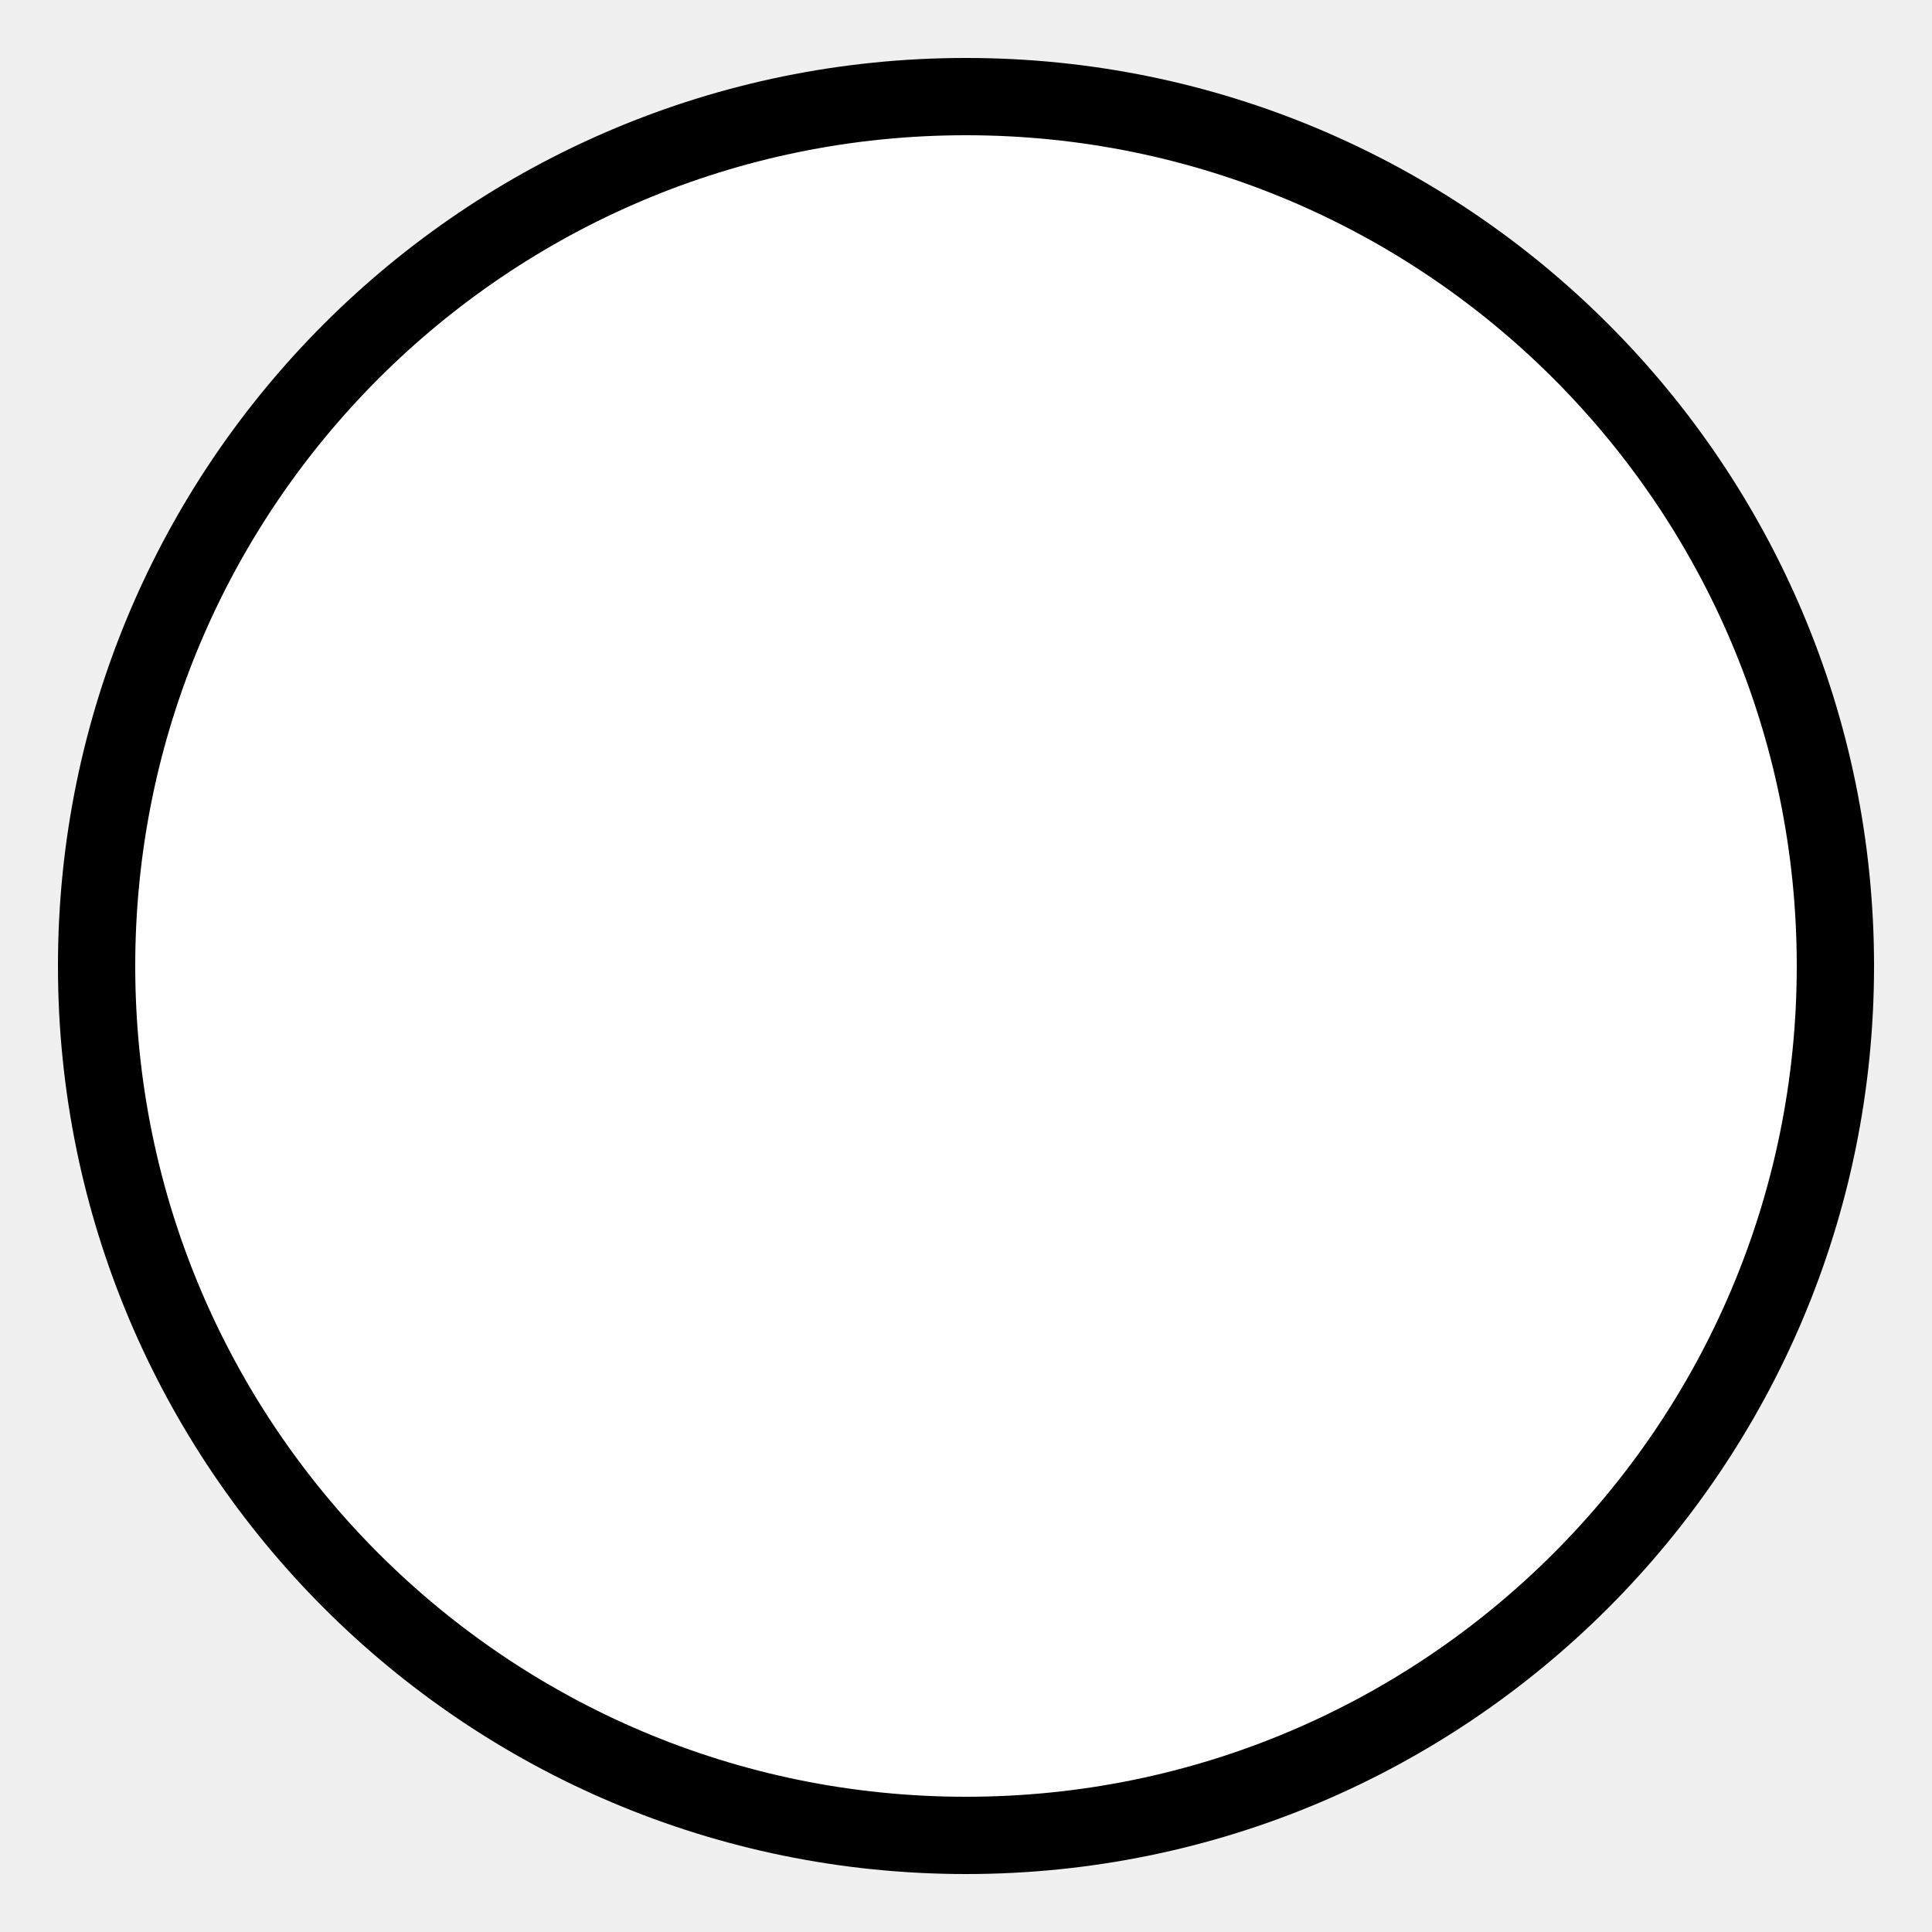
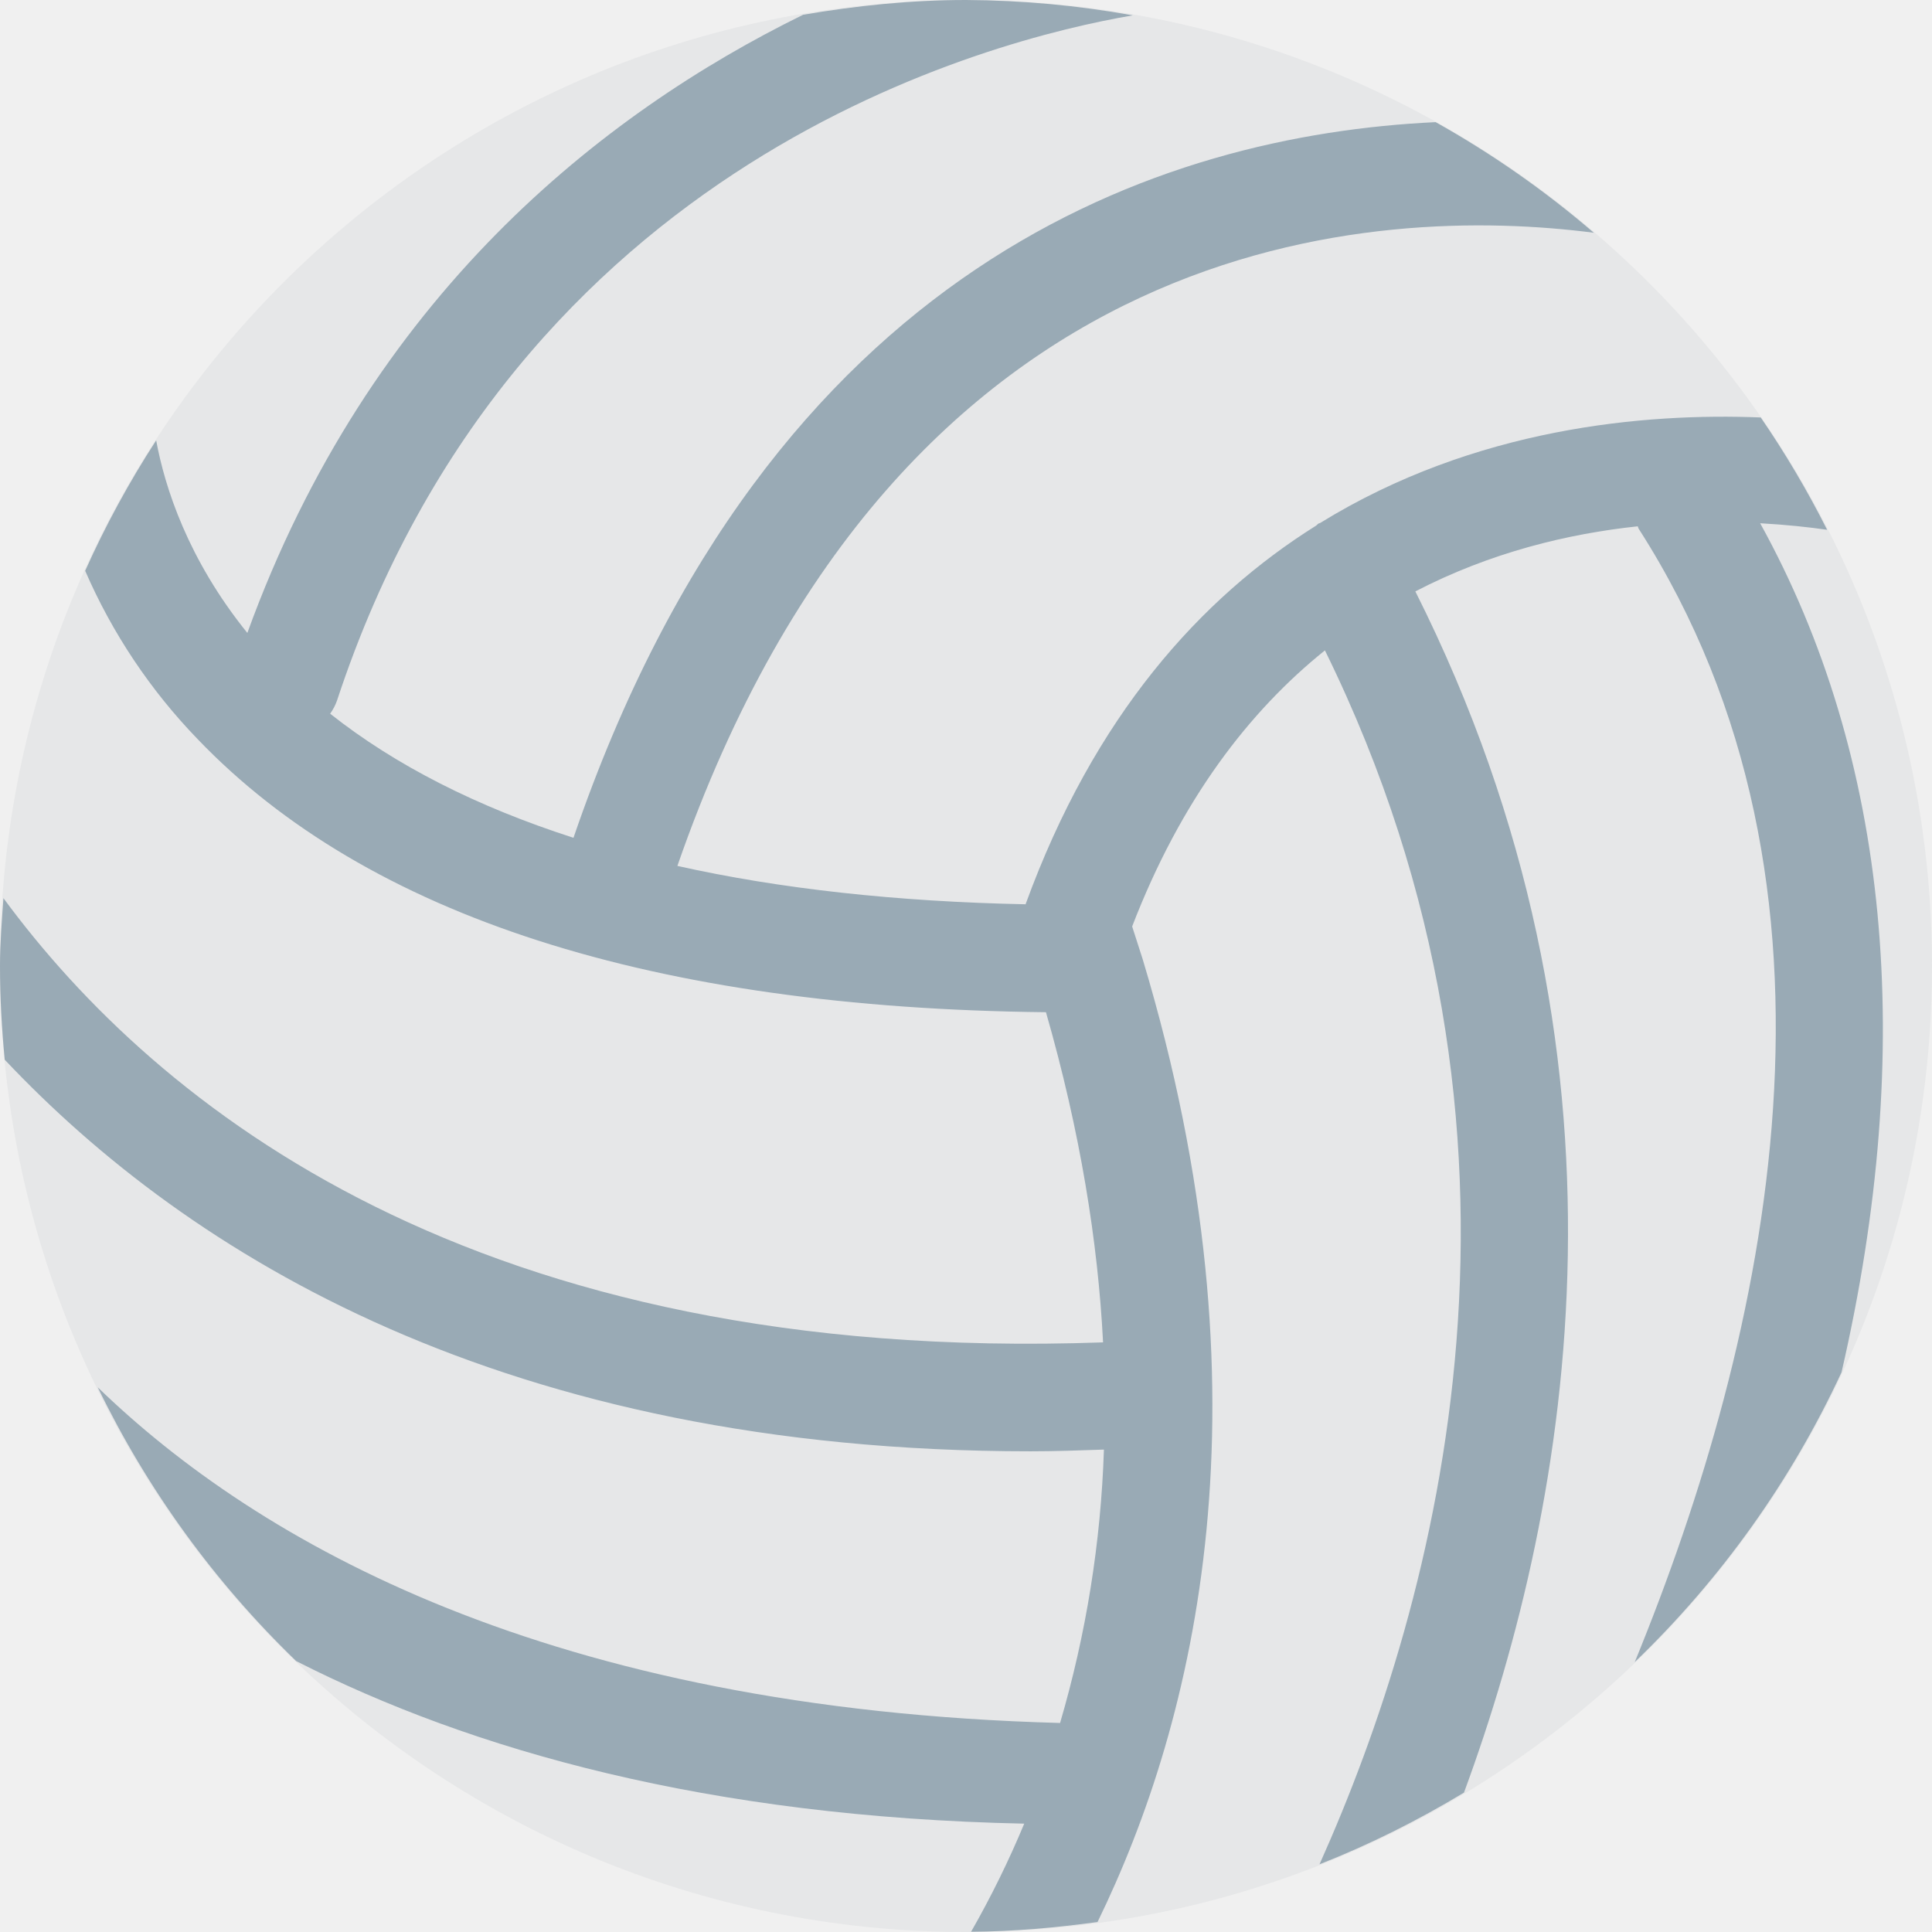
- <svg xmlns="http://www.w3.org/2000/svg" viewBox="0 0 100 100">
-   <circle cx="50" cy="50" r="45" stroke="black" stroke-width="4" fill="white" />
-   <path d="M 50 5 A 45 45 0 0 1 95 50" stroke="black" stroke-width="3" fill="none" />
-   <path d="M 50 95 A 45 45 0 0 1 5 50" stroke="black" stroke-width="3" fill="none" />
-   <path d="M 5 50 A 45 45 0 0 1 50 5" stroke="black" stroke-width="3" fill="none" />
+ <svg xmlns="http://www.w3.org/2000/svg" width="800px" height="800px" viewBox="0 0 36 36" aria-hidden="true" role="img" class="iconify iconify--twemoji" preserveAspectRatio="xMidYMid meet">
+   <circle fill="#E6E7E8" cx="18" cy="18" r="18" />
+   <path fill="#99AAB5" d="M32.809 7.779c-2.156-.087-5.324.186-8.21 1.966c-.009.005-.019.004-.028.009c-.02.011-.031.03-.05.042c-2.148 1.348-4.131 3.539-5.411 7.054c-2.395-.049-4.569-.286-6.488-.715C16.789 4.13 25.77 3.83 29.699 4.337a18.025 18.025 0 0 0-2.948-2.061c-5.071.24-12.398 2.611-16.065 13.335c-1.797-.578-3.319-1.35-4.534-2.312a.99.99 0 0 0 .128-.246C9.604 2.972 18.478.735 21.108.286A18.079 18.079 0 0 0 18 0c-1.037 0-2.046.107-3.035.275C11.227 2.109 6.884 5.52 4.609 11.794C3.499 10.42 3.071 9.078 2.91 8.206a17.92 17.92 0 0 0-1.323 2.43a10.564 10.564 0 0 0 2.096 3.137c3.168 3.307 8.495 5.01 15.807 5.088c.641 2.235.969 4.287 1.064 6.152c-11.714.419-17.645-4.414-20.49-8.277C.035 17.155 0 17.573 0 18c0 .589.033 1.171.088 1.746c3.422 3.627 9.303 7.297 19.114 7.297c.445 0 .907-.016 1.368-.032a20.453 20.453 0 0 1-.817 5.094c-9.528-.256-14.941-3.361-17.932-6.255a18.022 18.022 0 0 0 3.698 5.102c3.275 1.666 7.681 2.906 13.566 3.029a17.868 17.868 0 0 1-.99 2.014c.8-.004 1.583-.076 2.356-.181c1.828-3.749 3.305-9.756.842-17.938l-.197-.613c.91-2.363 2.181-4.011 3.592-5.144c4.465 9.084 2.105 17.699-.101 22.62c.94-.37 1.837-.82 2.692-1.336c2.027-5.501 3.435-13.744-.906-22.383c1.404-.729 2.848-1.075 4.144-1.213c.008.014.008.031.017.045c4.295 6.693 2.406 15.067-.073 21.119a18.025 18.025 0 0 0 3.853-5.399c1.399-6.064.893-11.461-1.516-15.822c.486.027.91.073 1.248.122a18.034 18.034 0 0 0-1.237-2.093z" />
</svg>
